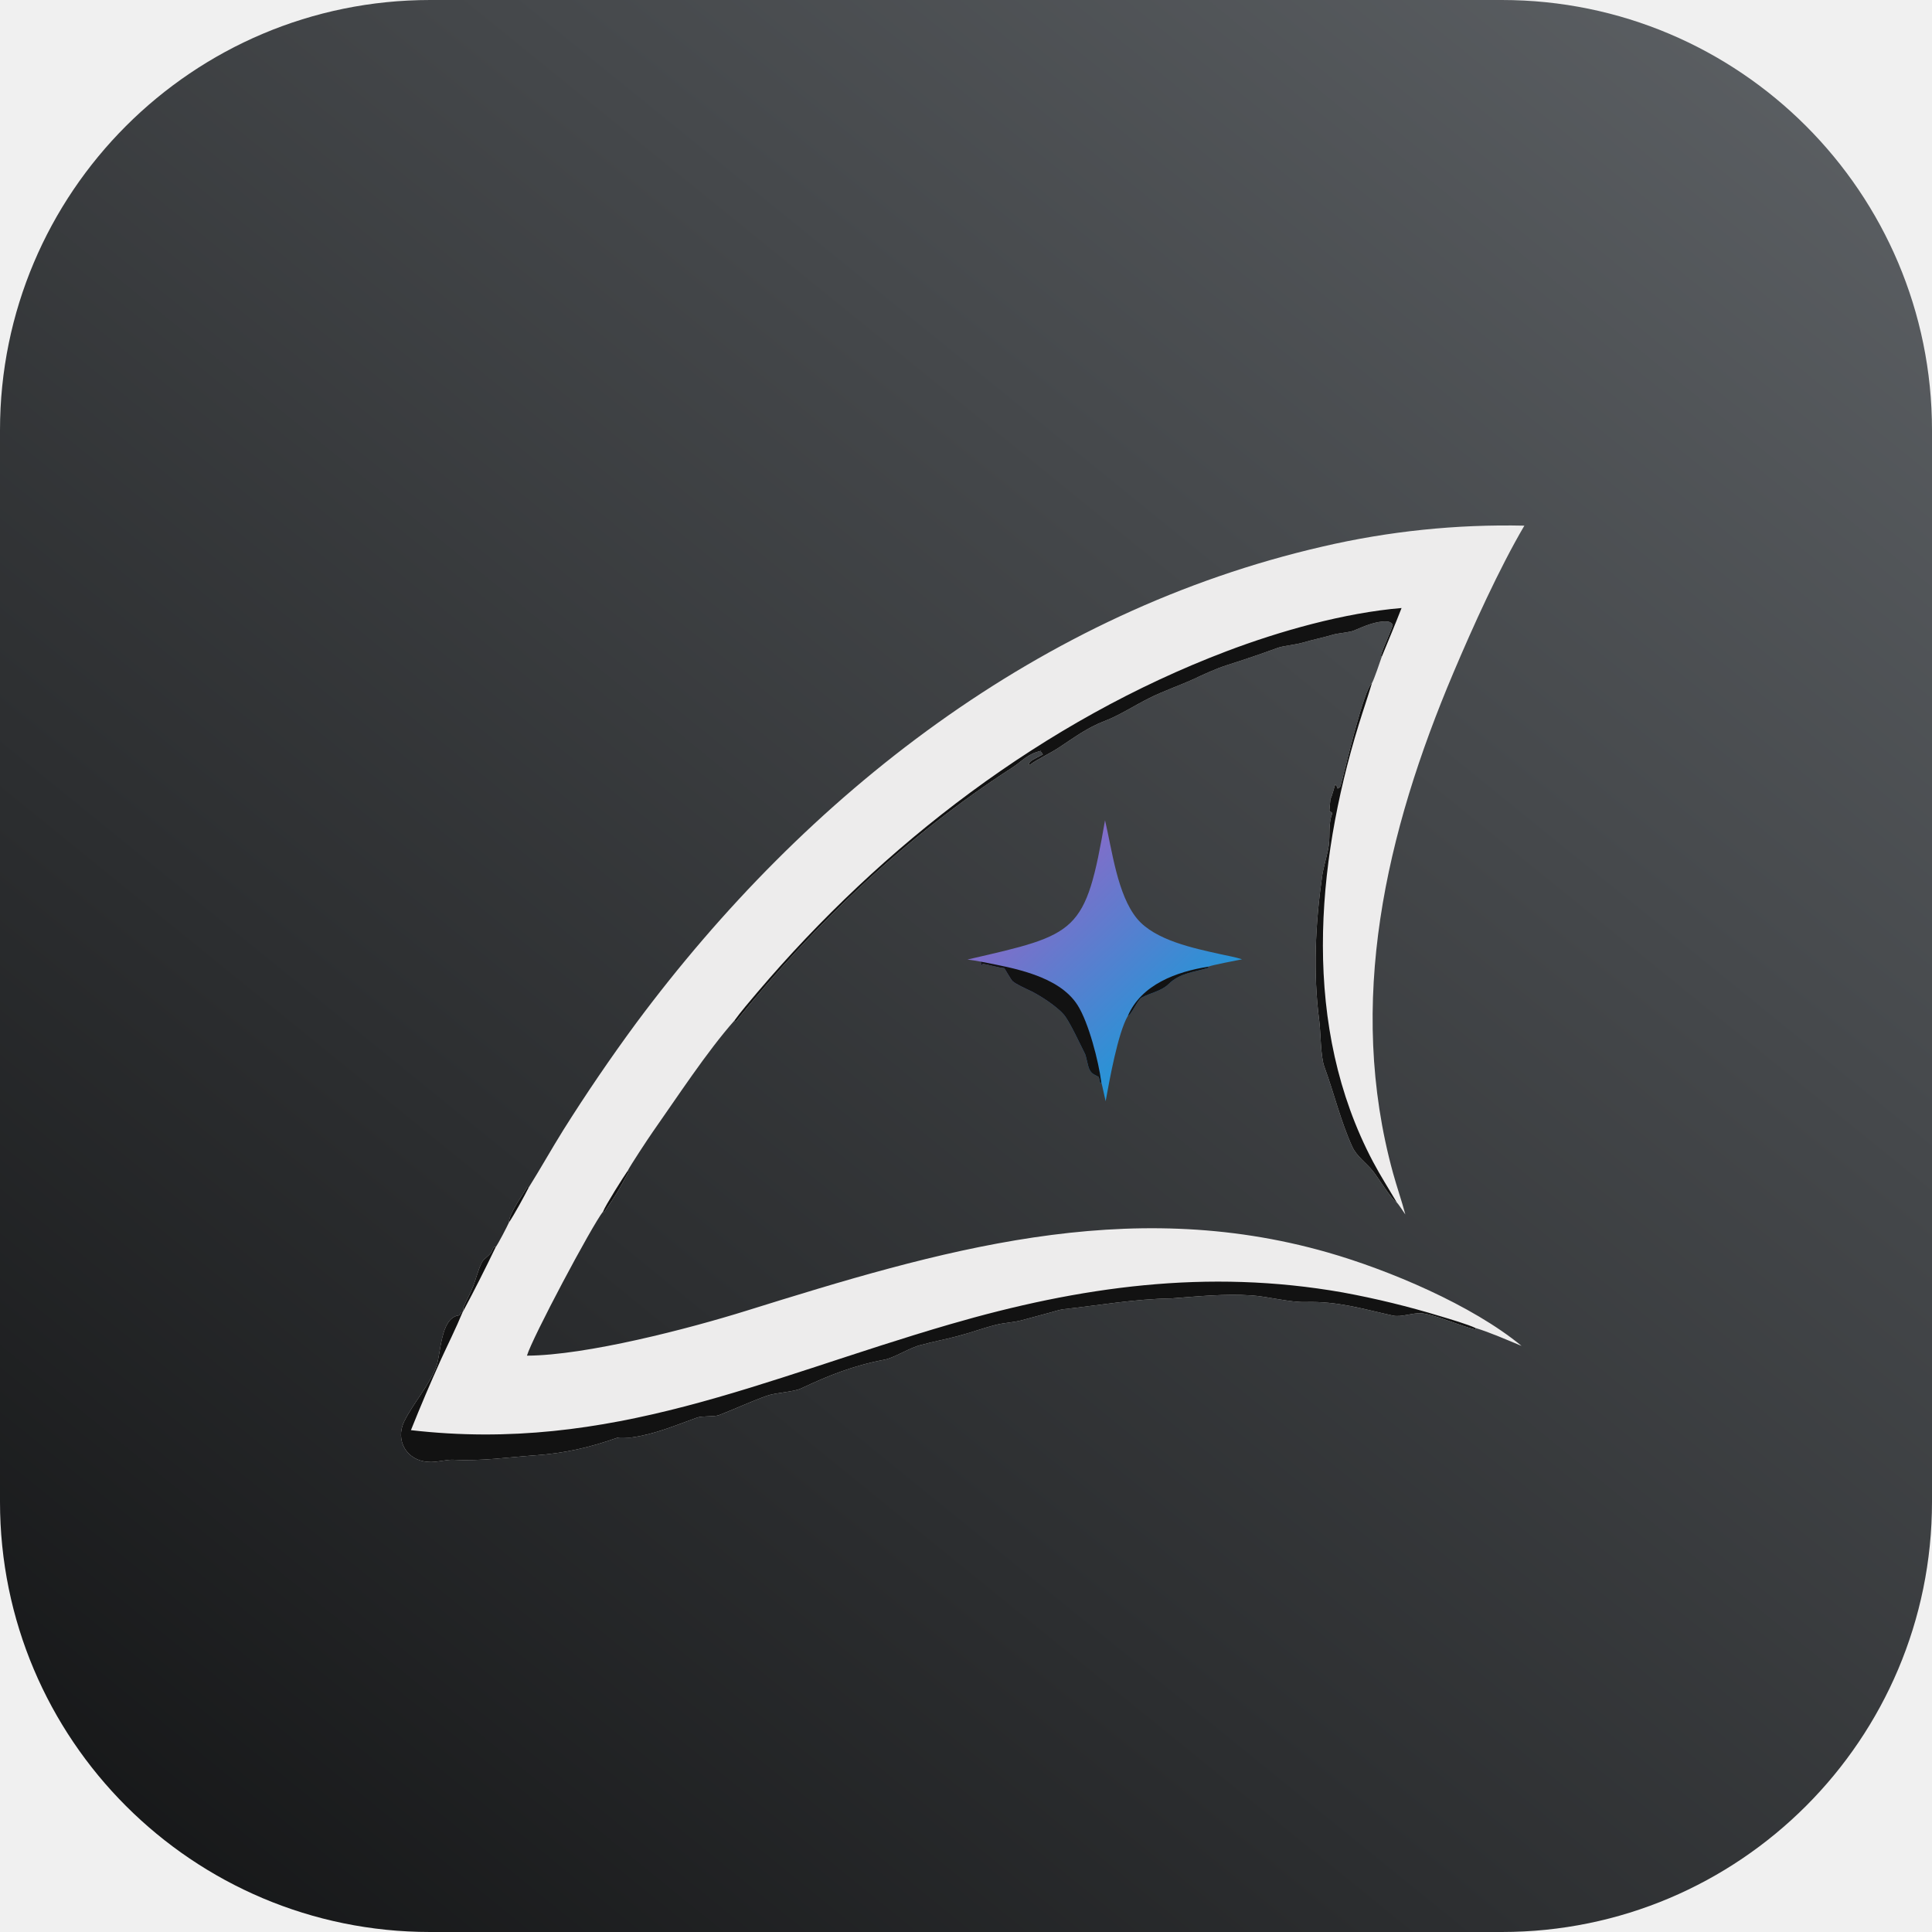
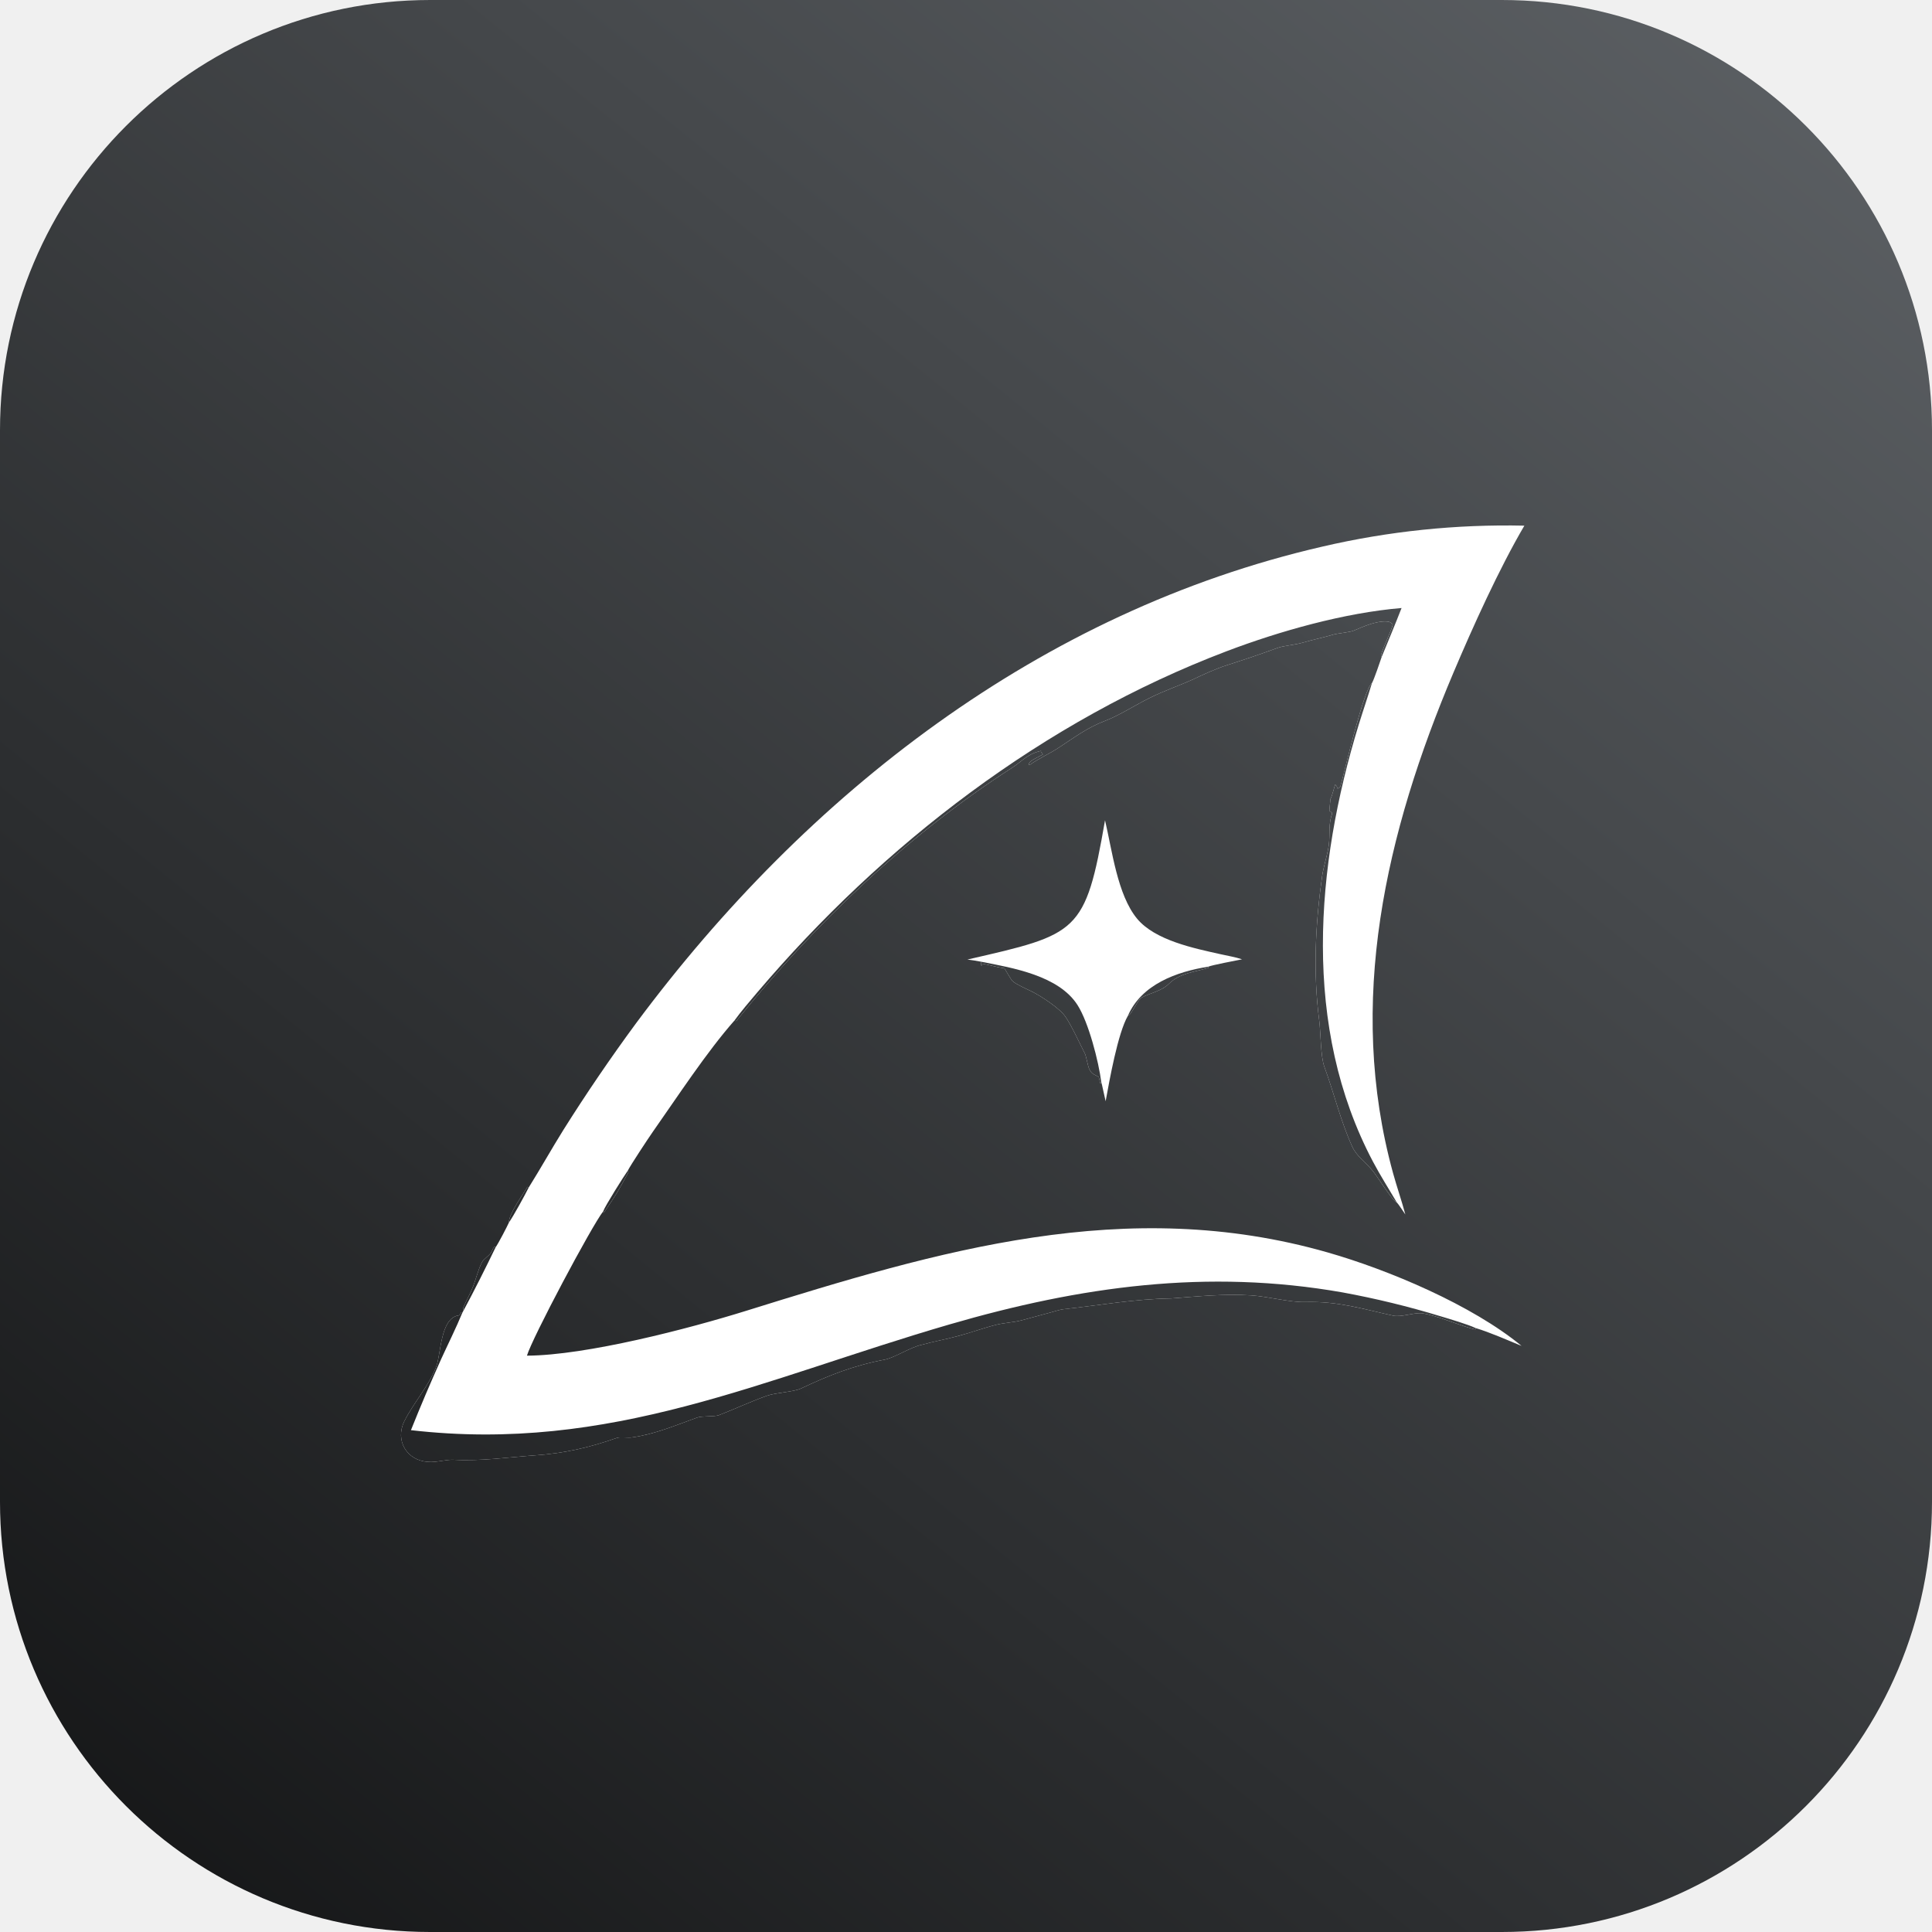
<svg xmlns="http://www.w3.org/2000/svg" viewBox="0 0 1024 1024" width="512" height="512">
  <defs>
    <linearGradient id="card" gradientUnits="userSpaceOnUse" x1="59.7" y1="1069.2" x2="963.8" y2="-45.7">
      <stop offset="0" stop-color="#131415" />
      <stop offset="1" stop-color="#5E6266" />
    </linearGradient>
-     <linearGradient id="jf" gradientUnits="userSpaceOnUse" x1="520" y1="440" x2="650" y2="575">
-       <stop offset="0" stop-color="#AA5CC3" />
-       <stop offset="1" stop-color="#00A4DC" />
-     </linearGradient>
+     <mask id="mark" maskUnits="userSpaceOnUse" x="0" y="0" width="1024" height="1024">
+       <path d="M280.25 629.363C286.504 619.366 292.316 608.972 298.563 598.952C310.763 579.554 323.67 560.61 337.259 542.158C427.618 420.64 551.333 324.149 700.974 289.689C736.028 281.535 771.965 277.814 807.945 278.612C794.501 301.523 780.532 332.473 770.32 356.605C734.572 441.075 713.435 531.305 738.363 621.841C740.353 629.066 743.007 636.688 744.857 643.691C744.241 642.791 740.916 637.779 740.363 637.357C737.95 636.442 729.959 623.383 727.576 620.572C724.109 616.313 719.066 612.882 716.749 607.808C710.58 594.301 707.068 579.329 701.937 565.401C699.902 559.878 700.041 547.326 699.243 541.174C695.921 515.541 697.146 489.871 700.757 464.355C701.31 460.457 703.018 454.597 703.902 450.34C705.239 443.898 703.951 438.782 705.554 432.769C705.821 431.765 706.036 432.16 705.962 430.746L704.595 429.74C704.671 428.951 705.112 423.46 705.23 423.302C705.911 422.395 707.518 416.066 707.67 415.846C708.705 416.765 708.479 416.682 708.98 417.996C709.868 417.387 710.273 417.442 710.575 416.366C712.758 408.569 722.763 365.203 727.149 362.113C728.391 359.876 731.348 350.975 732.345 348.133L731.917 347.398C733.178 342.852 737.948 333.207 738.167 331.05C737.272 329.943 736.62 329.489 734.93 329.395C729.322 329.084 722.692 332.041 717.637 334.196C715.376 335.16 709.532 335.595 706.856 336.299C701.494 337.912 695.704 339.056 690.363 340.643C686.495 341.793 680.341 342.224 677.069 343.427C668.243 346.675 659.475 349.629 650.514 352.485C644.358 354.446 638.112 357.359 632.28 360.107C624.705 363.527 616.652 366.249 609.198 369.993C601.762 373.667 593.284 379.172 585.716 382.063C576.079 385.744 569.39 390.901 560.938 396.424C555.887 399.725 550.975 401.721 545.645 405.505L545.198 405.205C545.644 403.643 546.91 403 548.307 402.223C549.776 401.417 551.255 400.631 552.744 399.864C552.126 398.914 552.474 399.374 551.692 398.488L551.79 397.973C544.554 399.553 542.002 403.34 536.32 407C480.839 442.734 431.754 489.64 390.423 540.937C390.075 541.369 389.589 541.049 389.277 540.891C374.592 557.505 358.837 581.645 345.949 599.968C343.783 603.049 334.116 617.669 332.745 620.474L333.099 621.271C327.398 631.816 326.841 632.828 319.969 642.852L319.699 642.037C313.498 649.98 282.004 709.266 279.291 718.528C310.746 718.385 365.107 704.226 395.483 694.754C497.604 662.909 596.806 633.235 703.683 663.815C736.147 673.104 780.221 691.705 806.46 713.356C799.069 710.321 789.583 706.132 782.051 703.873L781.993 704.628C774.925 703.183 761.491 697.074 753.562 696.046C749.206 695.671 742.603 698.239 738.402 697.317C721.895 693.697 709.07 689.603 691.839 690.099C683.715 690.332 671.984 687.167 663.289 686.589C649.087 685.644 634.988 687.104 620.776 688.189C601.448 688.46 582.539 691.867 563.374 693.945C562.01 694.093 558.225 695.248 556.744 695.652C551.666 697.036 546.648 698.428 541.543 699.775C537.013 700.972 532.279 701.077 527.866 702.193C521.025 703.923 514.088 706.497 507.216 708.274C501.096 709.927 494.417 711.096 488.472 712.794C482.807 713.929 474.029 719.668 468.884 720.638C452.429 723.74 439.497 728.88 424.443 735.97C420.649 737.756 411.091 738.14 406.537 739.762C397.874 742.848 389.516 746.794 380.938 750.101C377.97 751.016 372.228 750.366 369.498 751.347C358.157 755.421 347.116 760.154 335.081 761.84C333.096 762.195 328.777 761.471 326.95 762.115C312.28 767.282 299.359 770.221 283.83 771.339C269.443 772.374 255.053 774.51 240.455 773.716C236.551 773.504 231.021 775.249 226.907 774.819C215.743 774.215 209.236 763.577 214.257 753.368C218.991 743.743 227.421 734.496 231.264 724.196C233.725 717.601 233.411 698.981 242.766 697.253L243.451 697.134L244.523 695.481L245.155 695.545L245.703 694.572C245.622 694.042 245.471 693.313 245.684 692.802C247.168 689.228 249.363 685.47 250.738 681.873C252.327 677.715 253.384 673.206 255.362 669.166C256.401 667.043 259.862 665.308 260.704 663.114C261.166 661.908 261.164 662.004 261.9 660.908L262.696 661.053C264.081 659.191 268.709 650.256 269.737 647.973C269.667 643.343 277.128 633.217 279.566 629.048L280.25 629.363Z" fill="#fff" />
+       <path d="M217.804 758.014C323.717 770.256 404.211 730.784 503.342 701.949C572.564 681.815 639.883 672.375 711.609 685.008C729.189 688.236 746.57 692.47 763.665 697.69C767.905 698.951 778.203 702.003 782.051 703.873L781.993 704.628C774.925 703.183 761.491 697.074 753.562 696.046C749.206 695.671 742.603 698.239 738.402 697.317C721.895 693.697 709.07 689.603 691.839 690.099C683.715 690.332 671.984 687.167 663.289 686.589C649.087 685.644 634.988 687.104 620.776 688.189C601.448 688.46 582.539 691.867 563.374 693.945C562.01 694.093 558.225 695.248 556.744 695.652C551.666 697.036 546.648 698.428 541.543 699.775C537.013 700.972 532.279 701.077 527.866 702.193C521.025 703.923 514.088 706.497 507.216 708.274C501.096 709.927 494.417 711.096 488.472 712.794C482.807 713.929 474.029 719.668 468.884 720.638C452.429 723.74 439.497 728.88 424.443 735.97C420.649 737.756 411.091 738.14 406.537 739.762C397.874 742.848 389.516 746.794 380.938 750.101C377.97 751.016 372.228 750.366 369.498 751.347C358.157 755.421 347.116 760.154 335.081 761.84C333.096 762.195 328.777 761.471 326.95 762.115C312.28 767.282 299.359 770.221 283.83 771.339C269.443 772.374 255.053 774.51 240.455 773.716C236.551 773.504 231.021 775.249 226.907 774.819C215.743 774.215 209.236 763.577 214.257 753.368C218.991 743.743 227.421 734.496 231.264 724.196C233.725 717.601 233.411 698.981 242.766 697.253L243.451 697.134L244.523 695.481L245.155 695.545C241.794 703.724 237.397 712.517 233.685 720.642C228.127 732.985 222.832 745.446 217.804 758.014Z" fill="#000" />
+       <path d="M389.277 540.891C392.504 536.399 397.68 530.34 401.268 526.116C468.009 447.555 553.227 382.005 649.976 345.22C678.284 334.457 712.61 324.783 742.861 322.26C739.529 330.813 735.844 339.633 732.345 348.133L731.917 347.398C733.178 342.852 737.948 333.207 738.167 331.05C737.272 329.943 736.62 329.489 734.93 329.395C729.322 329.084 722.692 332.041 717.637 334.196C715.376 335.16 709.532 335.595 706.856 336.299C701.494 337.912 695.704 339.056 690.363 340.643C686.495 341.793 680.341 342.224 677.069 343.427C668.243 346.675 659.475 349.629 650.514 352.485C644.358 354.446 638.112 357.359 632.28 360.107C624.705 363.527 616.652 366.249 609.198 369.993C601.762 373.667 593.284 379.172 585.716 382.063C576.079 385.744 569.39 390.901 560.938 396.424C555.887 399.725 550.975 401.721 545.645 405.505L545.198 405.205C545.644 403.643 546.91 403 548.307 402.223C549.776 401.417 551.255 400.631 552.744 399.864C552.126 398.914 552.474 399.374 551.692 398.488L551.79 397.973C544.554 399.553 542.002 403.34 536.32 407C480.839 442.734 431.754 489.64 390.423 540.937C390.075 541.369 389.589 541.049 389.277 540.891Z" fill="#000" />
+       <path d="M740.363 637.357C737.95 636.442 729.959 623.383 727.576 620.572C724.109 616.313 719.066 612.882 716.749 607.808C710.58 594.301 707.068 579.329 701.937 565.401C699.902 559.878 700.041 547.326 699.243 541.174C695.921 515.541 697.146 489.871 700.757 464.355C701.31 460.457 703.018 454.597 703.902 450.34C705.239 443.898 703.951 438.782 705.554 432.769C705.821 431.765 706.036 432.16 705.962 430.746L704.595 429.74C704.671 428.951 705.112 423.46 705.23 423.302C705.911 422.395 707.518 416.066 707.67 415.846C708.705 416.765 708.479 416.682 708.98 417.996C709.868 417.387 710.273 417.442 710.575 416.366C712.758 408.569 722.763 365.203 727.149 362.113C724.908 369.536 722.364 376.9 720.103 384.267C697.177 458.964 689.999 544.424 727.701 615.698C731.638 623.14 736.078 630.109 740.363 637.357Z" fill="#000" />
+       <path d="M245.703 694.572C245.622 694.042 245.471 693.313 245.684 692.802C247.168 689.228 249.363 685.47 250.738 681.873C252.327 677.715 253.384 673.206 255.362 669.166C256.401 667.043 259.862 665.308 260.704 663.114C261.166 661.908 261.164 662.004 261.9 660.908L262.696 661.053C257.838 671.154 251.035 684.731 245.703 694.572Z" fill="#000" />
+       <path d="M332.745 620.474L333.099 621.271C327.398 631.816 326.841 632.828 319.969 642.852L319.699 642.037C320.658 639.238 330.774 623.207 332.745 620.474Z" fill="#000" />
+       <path d="M269.737 647.973C269.667 643.343 277.128 633.217 279.566 629.048L280.25 629.363C277.974 633.869 272.488 643.943 269.737 647.973Z" fill="#000" />
+       <path d="M585.688 434.761C589.442 450.697 592.248 474.257 602.629 486.859C612.154 498.421 632.932 502.625 646.836 505.731C650.61 506.598 654.812 507.257 658.317 508.458C655.235 509.075 642.178 511.544 640.449 512.35L640.532 512.963C632.684 515.346 625.42 515.669 619.391 521.569C615.47 525.406 609.611 526.252 605.049 528.776C602.957 529.912 599.682 537.958 597.811 538.381C592.462 547.602 588.068 572.504 586.006 583.675C585.524 581.869 584 574.235 583.72 573.645L583.193 574.277C582.966 573.305 582.699 572.16 582.391 570.844C579.756 569.285 578.556 569.382 577.24 566.402C576.571 564.886 575.628 559.644 575.094 558.592C572.347 553.175 567.925 543.545 564.691 538.842C561.583 534.321 551.579 527.774 546.439 525.299C543.848 524.051 538.482 521.677 536.578 519.948C536.124 519.536 532.826 513.999 532.321 513.156C528.922 512.835 524.491 511.415 520.702 510.776C520.439 511.671 520.666 511.333 520.141 511.861L519.865 509.703C517.345 509.229 515.313 508.884 512.748 508.573C571.415 495.129 575.279 494.772 585.688 434.761Z" fill="#fff" />
+       <path d="M519.865 509.703C537.096 513.041 561.167 517.153 571.11 532.7C576.972 541.865 582.312 562.585 583.72 573.645L583.193 574.277C582.966 573.305 582.699 572.16 582.391 570.844C579.756 569.285 578.556 569.382 577.24 566.402C576.571 564.886 575.628 559.644 575.094 558.592C572.347 553.175 567.925 543.545 564.691 538.842C561.583 534.321 551.579 527.774 546.439 525.299C543.848 524.051 538.482 521.677 536.578 519.948C536.124 519.536 532.826 513.999 532.321 513.156C528.922 512.835 524.491 511.415 520.702 510.776C520.439 511.671 520.666 511.333 520.141 511.861L519.865 509.703Z" fill="#000" />
+       <path d="M597.811 538.381C605.037 521.733 623.622 515.02 640.449 512.35L640.532 512.963C632.684 515.346 625.42 515.669 619.391 521.569C615.47 525.406 609.611 526.252 605.049 528.776C602.957 529.912 599.682 537.958 597.811 538.381Z" fill="#000" />
+     </mask>
  </defs>
  <rect x="0" y="0" width="1024" height="1024" rx="228" ry="228" fill="url(#card)" />
-   <path fill="#EDECEC" d="M280.25 629.363C286.504 619.366 292.316 608.972 298.563 598.952C310.763 579.554 323.67 560.61 337.259 542.158C427.618 420.64 551.333 324.149 700.974 289.689C736.028 281.535 771.965 277.814 807.945 278.612C794.501 301.523 780.532 332.473 770.32 356.605C734.572 441.075 713.435 531.305 738.363 621.841C740.353 629.066 743.007 636.688 744.857 643.691C744.241 642.791 740.916 637.779 740.363 637.357C737.95 636.442 729.959 623.383 727.576 620.572C724.109 616.313 719.066 612.882 716.749 607.808C710.58 594.301 707.068 579.329 701.937 565.401C699.902 559.878 700.041 547.326 699.243 541.174C695.921 515.541 697.146 489.871 700.757 464.355C701.31 460.457 703.018 454.597 703.902 450.34C705.239 443.898 703.951 438.782 705.554 432.769C705.821 431.765 706.036 432.16 705.962 430.746L704.595 429.74C704.671 428.951 705.112 423.46 705.23 423.302C705.911 422.395 707.518 416.066 707.67 415.846C708.705 416.765 708.479 416.682 708.98 417.996C709.868 417.387 710.273 417.442 710.575 416.366C712.758 408.569 722.763 365.203 727.149 362.113C728.391 359.876 731.348 350.975 732.345 348.133L731.917 347.398C733.178 342.852 737.948 333.207 738.167 331.05C737.272 329.943 736.62 329.489 734.93 329.395C729.322 329.084 722.692 332.041 717.637 334.196C715.376 335.16 709.532 335.595 706.856 336.299C701.494 337.912 695.704 339.056 690.363 340.643C686.495 341.793 680.341 342.224 677.069 343.427C668.243 346.675 659.475 349.629 650.514 352.485C644.358 354.446 638.112 357.359 632.28 360.107C624.705 363.527 616.652 366.249 609.198 369.993C601.762 373.667 593.284 379.172 585.716 382.063C576.079 385.744 569.39 390.901 560.938 396.424C555.887 399.725 550.975 401.721 545.645 405.505L545.198 405.205C545.644 403.643 546.91 403 548.307 402.223C549.776 401.417 551.255 400.631 552.744 399.864C552.126 398.914 552.474 399.374 551.692 398.488L551.79 397.973C544.554 399.553 542.002 403.34 536.32 407C480.839 442.734 431.754 489.64 390.423 540.937C390.075 541.369 389.589 541.049 389.277 540.891C374.592 557.505 358.837 581.645 345.949 599.968C343.783 603.049 334.116 617.669 332.745 620.474L333.099 621.271C327.398 631.816 326.841 632.828 319.969 642.852L319.699 642.037C313.498 649.98 282.004 709.266 279.291 718.528C310.746 718.385 365.107 704.226 395.483 694.754C497.604 662.909 596.806 633.235 703.683 663.815C736.147 673.104 780.221 691.705 806.46 713.356C799.069 710.321 789.583 706.132 782.051 703.873L781.993 704.628C774.925 703.183 761.491 697.074 753.562 696.046C749.206 695.671 742.603 698.239 738.402 697.317C721.895 693.697 709.07 689.603 691.839 690.099C683.715 690.332 671.984 687.167 663.289 686.589C649.087 685.644 634.988 687.104 620.776 688.189C601.448 688.46 582.539 691.867 563.374 693.945C562.01 694.093 558.225 695.248 556.744 695.652C551.666 697.036 546.648 698.428 541.543 699.775C537.013 700.972 532.279 701.077 527.866 702.193C521.025 703.923 514.088 706.497 507.216 708.274C501.096 709.927 494.417 711.096 488.472 712.794C482.807 713.929 474.029 719.668 468.884 720.638C452.429 723.74 439.497 728.88 424.443 735.97C420.649 737.756 411.091 738.14 406.537 739.762C397.874 742.848 389.516 746.794 380.938 750.101C377.97 751.016 372.228 750.366 369.498 751.347C358.157 755.421 347.116 760.154 335.081 761.84C333.096 762.195 328.777 761.471 326.95 762.115C312.28 767.282 299.359 770.221 283.83 771.339C269.443 772.374 255.053 774.51 240.455 773.716C236.551 773.504 231.021 775.249 226.907 774.819C215.743 774.215 209.236 763.577 214.257 753.368C218.991 743.743 227.421 734.496 231.264 724.196C233.725 717.601 233.411 698.981 242.766 697.253L243.451 697.134L244.523 695.481L245.155 695.545L245.703 694.572C245.622 694.042 245.471 693.313 245.684 692.802C247.168 689.228 249.363 685.47 250.738 681.873C252.327 677.715 253.384 673.206 255.362 669.166C256.401 667.043 259.862 665.308 260.704 663.114C261.166 661.908 261.164 662.004 261.9 660.908L262.696 661.053C264.081 659.191 268.709 650.256 269.737 647.973C269.667 643.343 277.128 633.217 279.566 629.048L280.25 629.363Z" />
-   <path fill="#121212" d="M217.804 758.014C323.717 770.256 404.211 730.784 503.342 701.949C572.564 681.815 639.883 672.375 711.609 685.008C729.189 688.236 746.57 692.47 763.665 697.69C767.905 698.951 778.203 702.003 782.051 703.873L781.993 704.628C774.925 703.183 761.491 697.074 753.562 696.046C749.206 695.671 742.603 698.239 738.402 697.317C721.895 693.697 709.07 689.603 691.839 690.099C683.715 690.332 671.984 687.167 663.289 686.589C649.087 685.644 634.988 687.104 620.776 688.189C601.448 688.46 582.539 691.867 563.374 693.945C562.01 694.093 558.225 695.248 556.744 695.652C551.666 697.036 546.648 698.428 541.543 699.775C537.013 700.972 532.279 701.077 527.866 702.193C521.025 703.923 514.088 706.497 507.216 708.274C501.096 709.927 494.417 711.096 488.472 712.794C482.807 713.929 474.029 719.668 468.884 720.638C452.429 723.74 439.497 728.88 424.443 735.97C420.649 737.756 411.091 738.14 406.537 739.762C397.874 742.848 389.516 746.794 380.938 750.101C377.97 751.016 372.228 750.366 369.498 751.347C358.157 755.421 347.116 760.154 335.081 761.84C333.096 762.195 328.777 761.471 326.95 762.115C312.28 767.282 299.359 770.221 283.83 771.339C269.443 772.374 255.053 774.51 240.455 773.716C236.551 773.504 231.021 775.249 226.907 774.819C215.743 774.215 209.236 763.577 214.257 753.368C218.991 743.743 227.421 734.496 231.264 724.196C233.725 717.601 233.411 698.981 242.766 697.253L243.451 697.134L244.523 695.481L245.155 695.545C241.794 703.724 237.397 712.517 233.685 720.642C228.127 732.985 222.832 745.446 217.804 758.014Z" />
-   <path fill="#121212" d="M389.277 540.891C392.504 536.399 397.68 530.34 401.268 526.116C468.009 447.555 553.227 382.005 649.976 345.22C678.284 334.457 712.61 324.783 742.861 322.26C739.529 330.813 735.844 339.633 732.345 348.133L731.917 347.398C733.178 342.852 737.948 333.207 738.167 331.05C737.272 329.943 736.62 329.489 734.93 329.395C729.322 329.084 722.692 332.041 717.637 334.196C715.376 335.16 709.532 335.595 706.856 336.299C701.494 337.912 695.704 339.056 690.363 340.643C686.495 341.793 680.341 342.224 677.069 343.427C668.243 346.675 659.475 349.629 650.514 352.485C644.358 354.446 638.112 357.359 632.28 360.107C624.705 363.527 616.652 366.249 609.198 369.993C601.762 373.667 593.284 379.172 585.716 382.063C576.079 385.744 569.39 390.901 560.938 396.424C555.887 399.725 550.975 401.721 545.645 405.505L545.198 405.205C545.644 403.643 546.91 403 548.307 402.223C549.776 401.417 551.255 400.631 552.744 399.864C552.126 398.914 552.474 399.374 551.692 398.488L551.79 397.973C544.554 399.553 542.002 403.34 536.32 407C480.839 442.734 431.754 489.64 390.423 540.937C390.075 541.369 389.589 541.049 389.277 540.891Z" />
-   <path fill="#121212" d="M740.363 637.357C737.95 636.442 729.959 623.383 727.576 620.572C724.109 616.313 719.066 612.882 716.749 607.808C710.58 594.301 707.068 579.329 701.937 565.401C699.902 559.878 700.041 547.326 699.243 541.174C695.921 515.541 697.146 489.871 700.757 464.355C701.31 460.457 703.018 454.597 703.902 450.34C705.239 443.898 703.951 438.782 705.554 432.769C705.821 431.765 706.036 432.16 705.962 430.746L704.595 429.74C704.671 428.951 705.112 423.46 705.23 423.302C705.911 422.395 707.518 416.066 707.67 415.846C708.705 416.765 708.479 416.682 708.98 417.996C709.868 417.387 710.273 417.442 710.575 416.366C712.758 408.569 722.763 365.203 727.149 362.113C724.908 369.536 722.364 376.9 720.103 384.267C697.177 458.964 689.999 544.424 727.701 615.698C731.638 623.14 736.078 630.109 740.363 637.357Z" />
-   <path fill="#121212" d="M245.703 694.572C245.622 694.042 245.471 693.313 245.684 692.802C247.168 689.228 249.363 685.47 250.738 681.873C252.327 677.715 253.384 673.206 255.362 669.166C256.401 667.043 259.862 665.308 260.704 663.114C261.166 661.908 261.164 662.004 261.9 660.908L262.696 661.053C257.838 671.154 251.035 684.731 245.703 694.572Z" />
-   <path fill="#121212" d="M332.745 620.474L333.099 621.271C327.398 631.816 326.841 632.828 319.969 642.852L319.699 642.037C320.658 639.238 330.774 623.207 332.745 620.474Z" />
-   <path fill="#121212" d="M269.737 647.973C269.667 643.343 277.128 633.217 279.566 629.048L280.25 629.363C277.974 633.869 272.488 643.943 269.737 647.973Z" />
-   <path fill="url(#jf)" d="M585.688 434.761C589.442 450.697 592.248 474.257 602.629 486.859C612.154 498.421 632.932 502.625 646.836 505.731C650.61 506.598 654.812 507.257 658.317 508.458C655.235 509.075 642.178 511.544 640.449 512.35L640.532 512.963C632.684 515.346 625.42 515.669 619.391 521.569C615.47 525.406 609.611 526.252 605.049 528.776C602.957 529.912 599.682 537.958 597.811 538.381C592.462 547.602 588.068 572.504 586.006 583.675C585.524 581.869 584 574.235 583.72 573.645L583.193 574.277C582.966 573.305 582.699 572.16 582.391 570.844C579.756 569.285 578.556 569.382 577.24 566.402C576.571 564.886 575.628 559.644 575.094 558.592C572.347 553.175 567.925 543.545 564.691 538.842C561.583 534.321 551.579 527.774 546.439 525.299C543.848 524.051 538.482 521.677 536.578 519.948C536.124 519.536 532.826 513.999 532.321 513.156C528.922 512.835 524.491 511.415 520.702 510.776C520.439 511.671 520.666 511.333 520.141 511.861L519.865 509.703C517.345 509.229 515.313 508.884 512.748 508.573C571.415 495.129 575.279 494.772 585.688 434.761Z" />
-   <path fill="#121212" d="M519.865 509.703C537.096 513.041 561.167 517.153 571.11 532.7C576.972 541.865 582.312 562.585 583.72 573.645L583.193 574.277C582.966 573.305 582.699 572.16 582.391 570.844C579.756 569.285 578.556 569.382 577.24 566.402C576.571 564.886 575.628 559.644 575.094 558.592C572.347 553.175 567.925 543.545 564.691 538.842C561.583 534.321 551.579 527.774 546.439 525.299C543.848 524.051 538.482 521.677 536.578 519.948C536.124 519.536 532.826 513.999 532.321 513.156C528.922 512.835 524.491 511.415 520.702 510.776C520.439 511.671 520.666 511.333 520.141 511.861L519.865 509.703Z" />
-   <path fill="#121212" d="M597.811 538.381C605.037 521.733 623.622 515.02 640.449 512.35L640.532 512.963C632.684 515.346 625.42 515.669 619.391 521.569C615.47 525.406 609.611 526.252 605.049 528.776C602.957 529.912 599.682 537.958 597.811 538.381Z" />
+   <rect x="0" y="0" width="1024" height="1024" fill="#ffffff" mask="url(#mark)" />
</svg>
